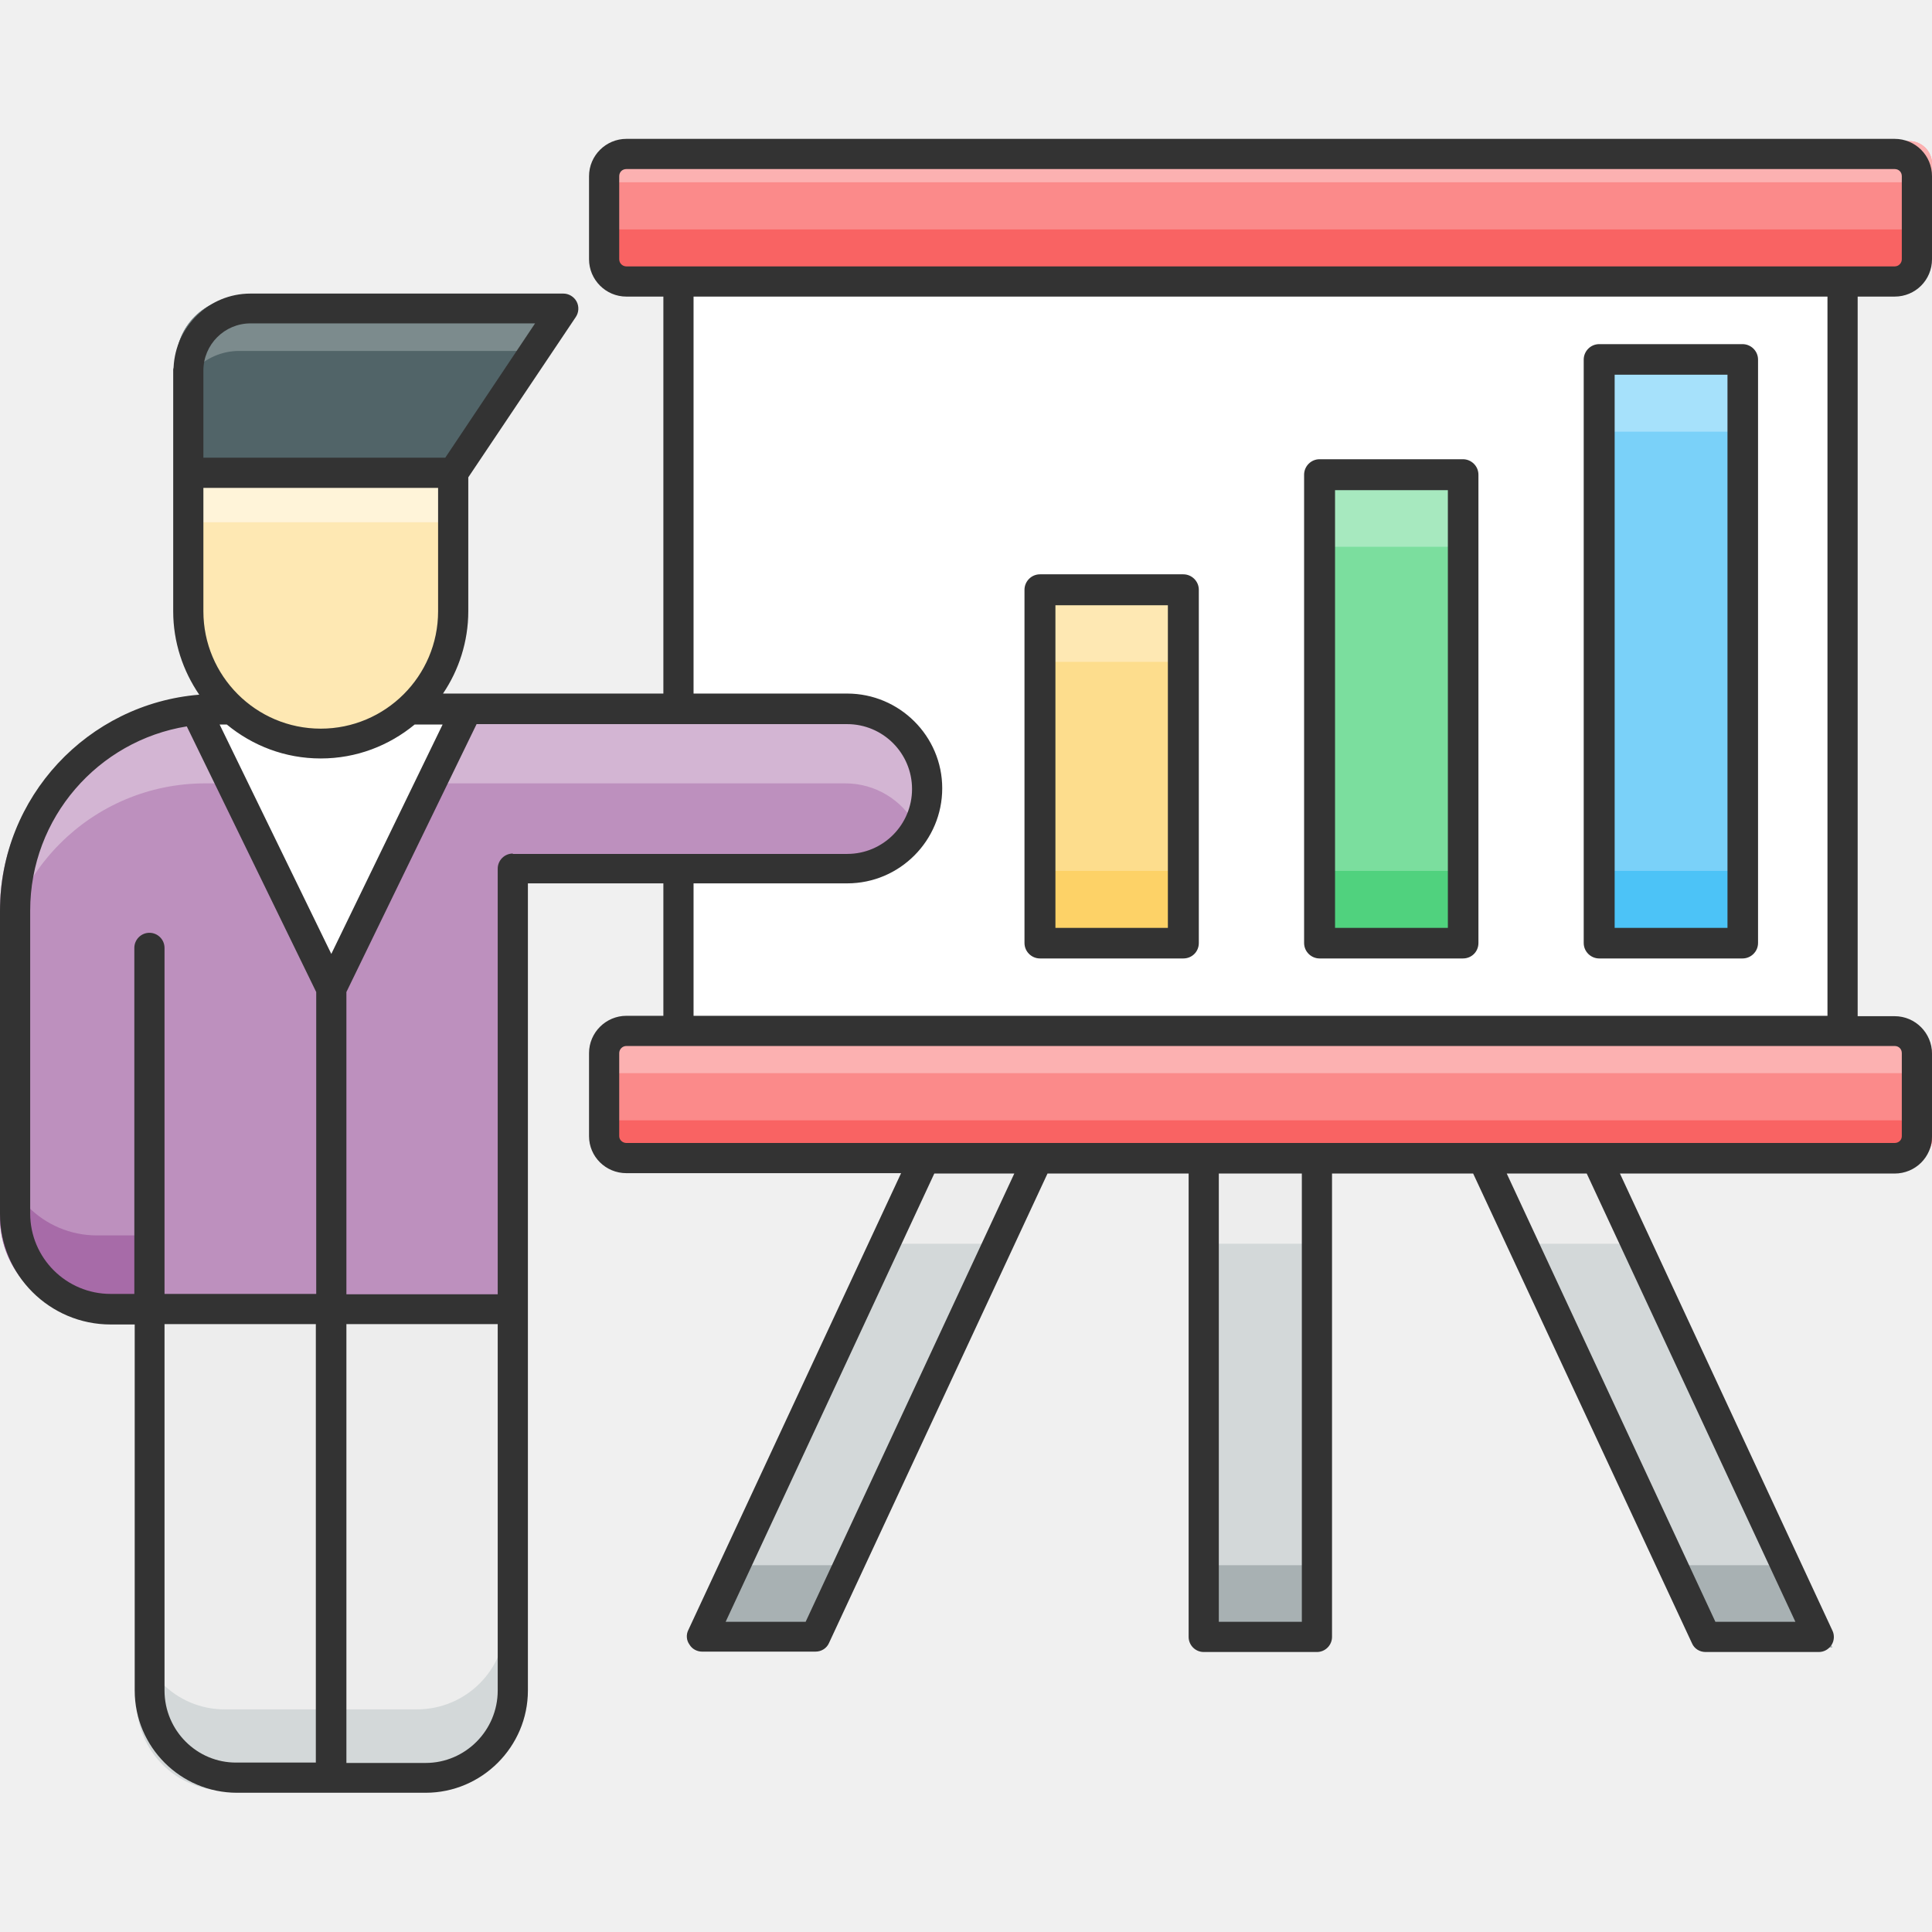
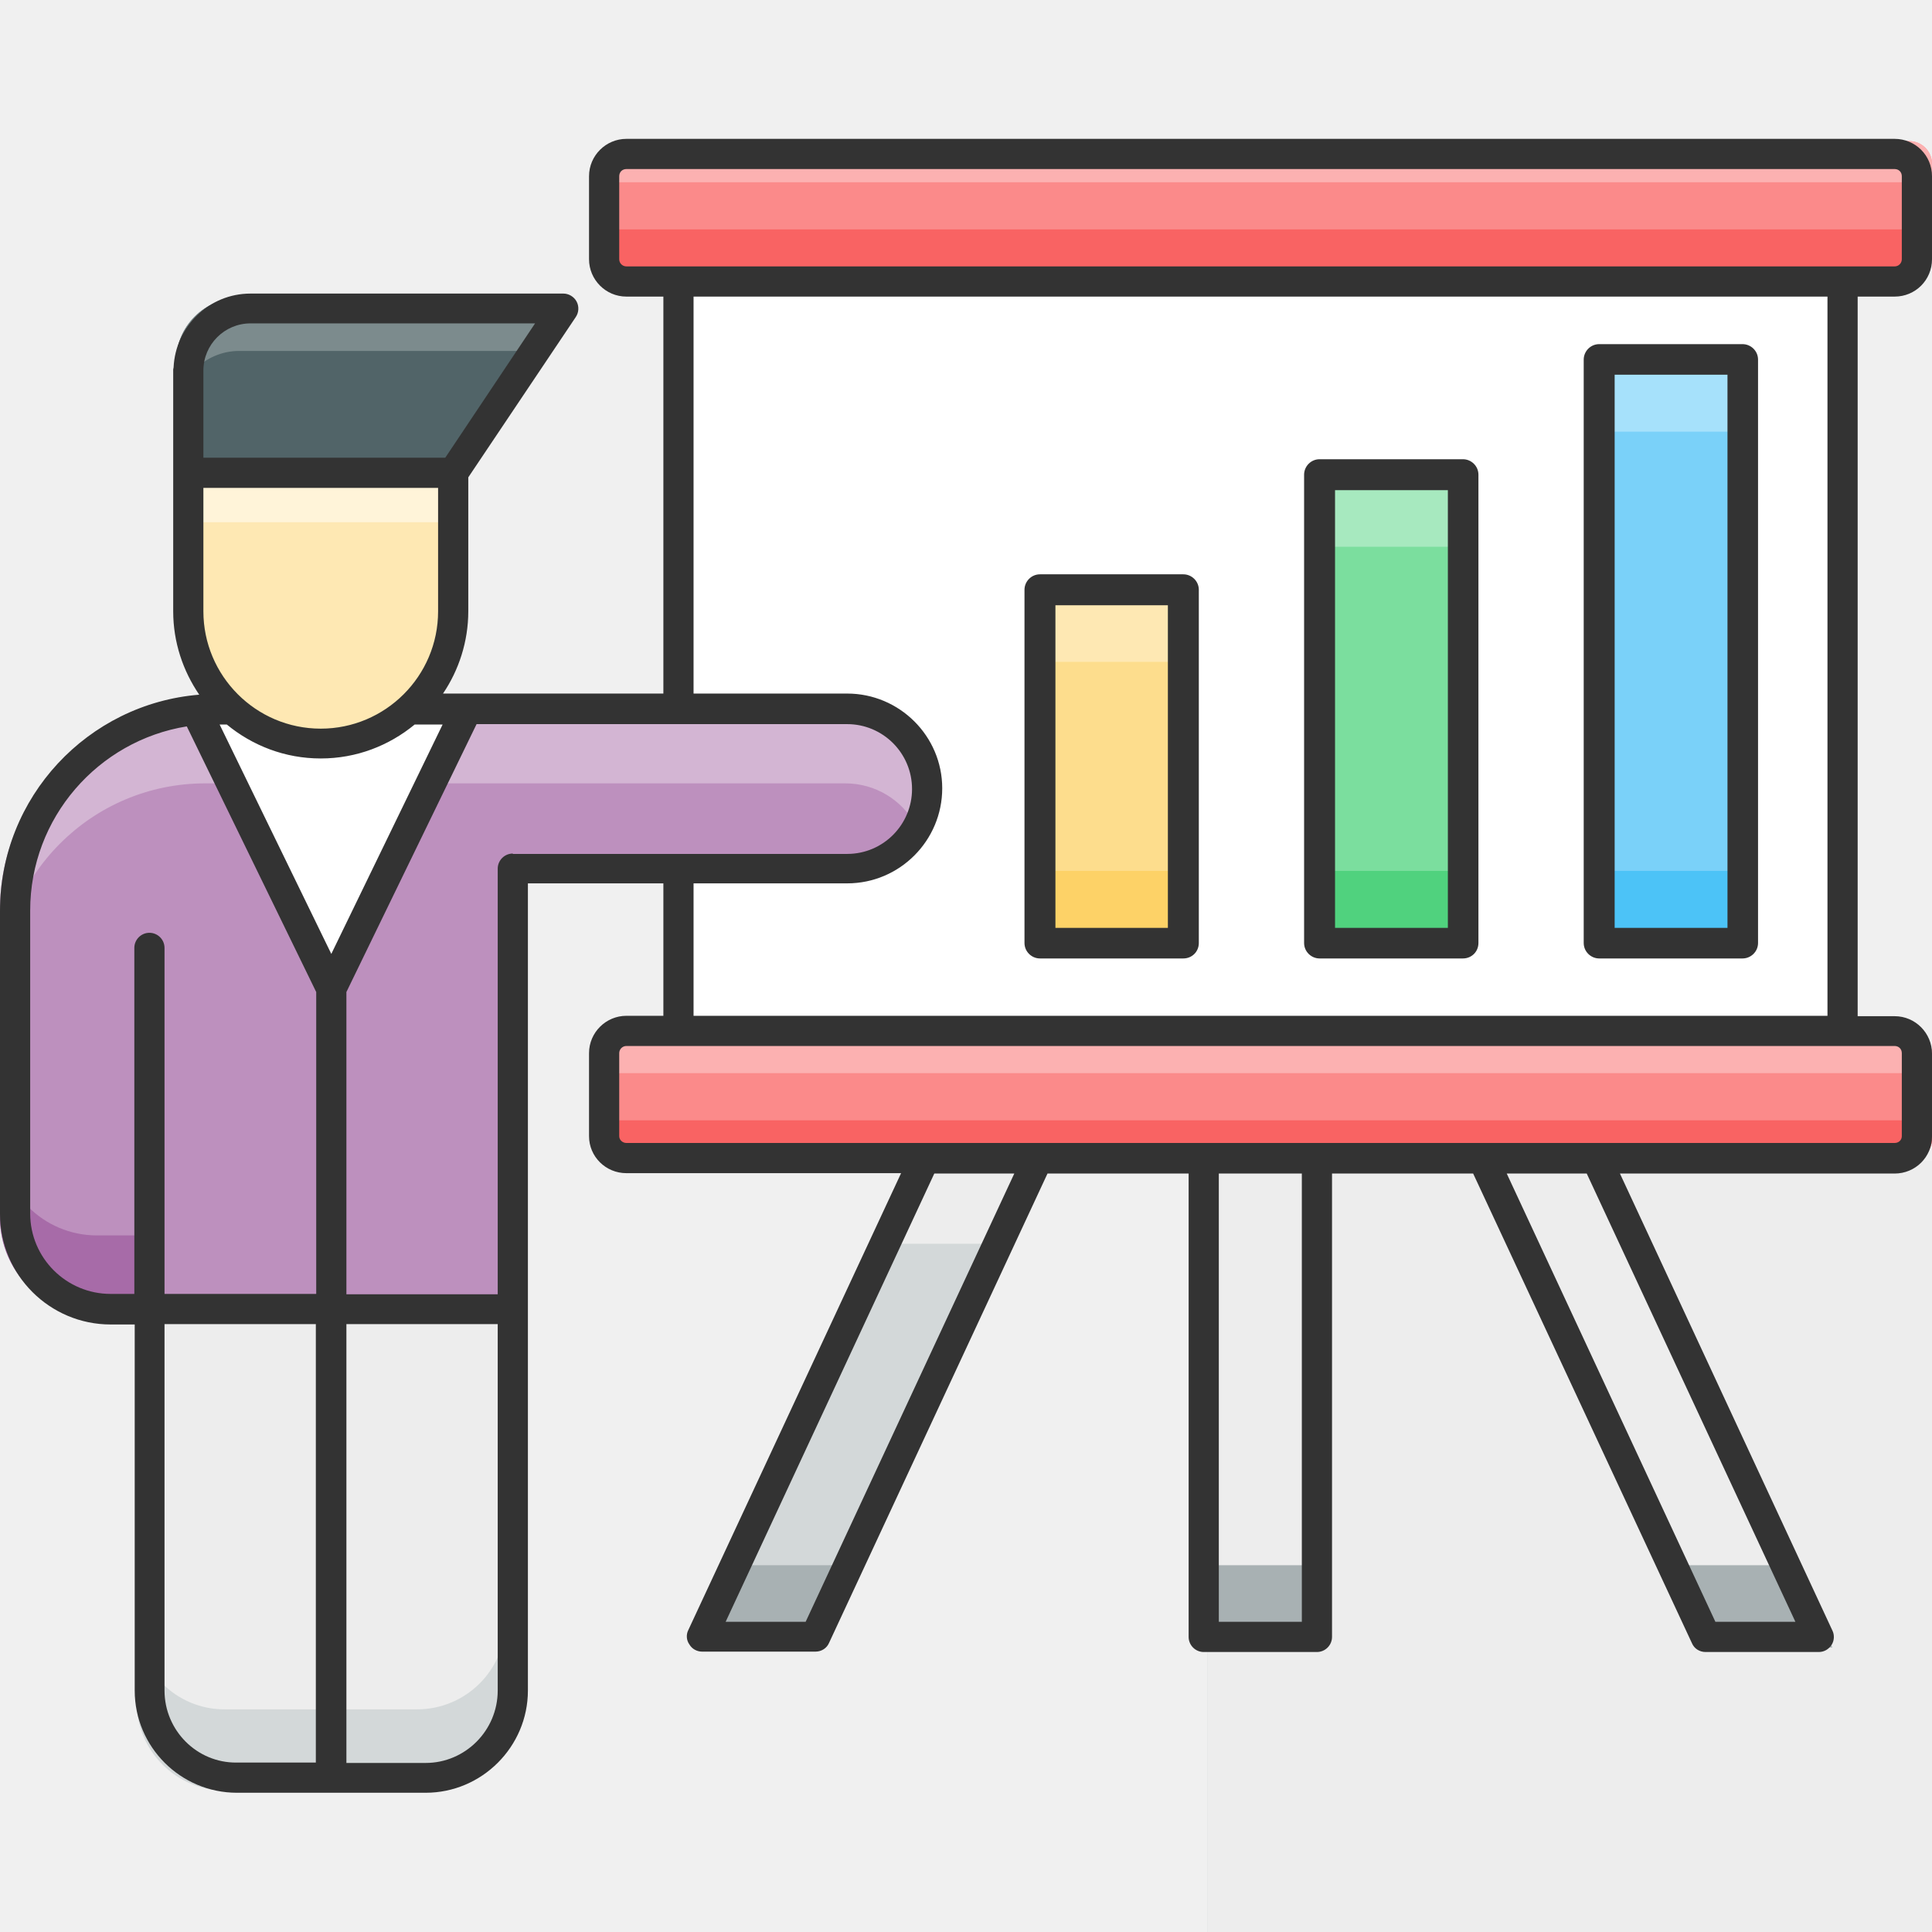
<svg xmlns="http://www.w3.org/2000/svg" id="Layer_1" style="enable-background:new 0 0 512 512;" version="1.1" viewBox="0 0 512 512" xml:space="preserve">
  <style type="text/css">
	.st0{fill:#D3D8D9;}
	.st1{fill:#EDEDED;}
	.st2{fill:#A8B1B3;}
	.st3{fill:#FFFFFF;}
	.st4{fill:#FB8A8A;}
	.st5{fill:#FCB1B1;}
	.st6{fill:#F96363;}
	.st7{fill:#BD90BE;}
	.st8{fill:#D3B5D3;}
	.st9{fill:#A76BA8;}
	.st10{fill:#FEE8B3;}
	.st11{fill:#FFF4D9;}
	.st12{fill:#516468;}
	.st13{fill:#7C8B8D;}
	.st14{fill:#7AD1F9;}
	.st15{fill:#7BDE9E;}
	.st16{fill:#FDDD8D;}
	.st17{fill:#A6E1FB;}
	.st18{fill:#50D27E;}
	.st19{fill:#FDD267;}
	.st20{fill:#4CC3F7;}
	.st21{fill:#A7E9BF;}
	.st22{fill:#333333;}
</style>
  <g>
    <g>
      <g>
        <g>
          <g>
            <g>
              <g>
-                 <rect class="st0" height="128.8" width="30.5" x="320" y="307.8" />
+                 <rect class="st0" height="512px" width="512px" x="320" y="307.8" />
              </g>
              <g>
                <g>
                  <polygon class="st0" points="485.6,436.6 455.2,436.6 395.2,307.8 425.7,307.8         " />
                </g>
                <g>
                  <polygon class="st0" points="275.3,307.8 215.4,436.6 184.9,436.6 244.9,307.8         " />
                </g>
              </g>
            </g>
            <g>
              <g>
-                 <rect class="st1" height="21.8" width="30.5" x="320" y="307.8" />
+                 <rect class="st1" height="512px" width="512px" x="320" y="307.8" />
              </g>
              <g>
                <g>
                  <polygon class="st1" points="435.8,329.6 405.4,329.6 395.2,307.8 425.7,307.8         " />
                </g>
                <g>
                  <polygon class="st2" points="485.6,436.6 455.1,436.6 445,414.8 475.5,414.8         " />
                </g>
                <g>
                  <polygon class="st2" points="184.9,436.6 215.4,436.6 225.6,414.8 195.1,414.8         " />
                </g>
                <g>
                  <polygon class="st1" points="275.3,307.8 265.2,329.6 234.7,329.6 244.9,307.8         " />
                </g>
              </g>
            </g>
            <g>
              <g>
                <rect class="st2" height="21.8" width="30.5" x="320" y="414.8" />
              </g>
            </g>
          </g>
          <rect class="st3" height="201.8" width="313.3" x="178.6" y="71.7" />
          <g>
            <g>
              <path class="st4" d="M512,43.4v22.3c0,3.3-2.7,6-6,6H164.5c-3.3,0-6-2.7-6-6V43.4c0-3.3,2.7-6,6-6H506        C509.3,37.4,512,40.1,512,43.4z" />
            </g>
            <g>
              <path class="st5" d="M512,43.4v10.9c0-3.3-2.7-6-6-6H164.5c-3.3,0-6,2.7-6,6V43.4c0-3.3,2.7-6,6-6H506        C509.3,37.4,512,40.1,512,43.4z" />
            </g>
            <g>
              <path class="st6" d="M512,54.8v10.9c0,3.3-2.7,6-6,6H164.5c-3.3,0-6-2.7-6-6V54.8c0,3.3,2.7,6,6,6H506        C509.3,60.8,512,58.1,512,54.8z" />
            </g>
          </g>
          <g>
            <g>
              <path class="st4" d="M512,279.5v22.3c0,3.3-2.7,6-6,6H164.5c-3.3,0-6-2.7-6-6v-22.3c0-3.3,2.7-6,6-6H506        C509.3,273.5,512,276.2,512,279.5z" />
            </g>
            <g>
              <path class="st5" d="M512,279.5v10.9c0-3.3-2.7-6-6-6H164.5c-3.3,0-6,2.7-6,6v-10.9c0-3.3,2.7-6,6-6H506        C509.3,273.5,512,276.2,512,279.5z" />
            </g>
            <g>
              <path class="st6" d="M512,290.9v10.9c0,3.3-2.7,6-6,6H164.5c-3.3,0-6-2.7-6-6v-10.9c0,3.3,2.7,6,6,6H506        C509.3,296.8,512,294.2,512,290.9z" />
            </g>
          </g>
        </g>
        <g>
          <g>
            <g>
              <path class="st7" d="M0,241.1l0,81.6c0,14.2,11.5,25.7,25.7,25.7H134V229.7H224c5.9,0,11.3-2.4,15.2-6.3        c3.9-3.9,6.3-9.3,6.3-15.2c0-11.9-9.6-21.5-21.5-21.5H54.4C24.3,186.7,0,211.1,0,241.1z" />
            </g>
            <g>
              <path class="st8" d="M0,241.1l0,20.9c0-30,24.3-54.4,54.4-54.4H224c8.1,0,15.1,4.5,18.7,11.1c1.8-3.1,2.8-6.7,2.8-10.5        c0-11.9-9.6-21.5-21.5-21.5H54.4C24.4,186.7,0,211.1,0,241.1z" />
            </g>
            <g>
              <path class="st9" d="M0,301.7v21c0,14.2,11.5,25.7,25.7,25.7h10.5v-21H25.7C11.5,327.4,0,315.9,0,301.7z" />
            </g>
            <g>
              <path class="st1" d="M36.2,345.6v105.5c0,13,10.5,23.5,23.5,23.5h50.8c13,0,23.5-10.5,23.5-23.5V345.6H36.2z" />
            </g>
            <g>
              <path class="st0" d="M36.2,429.6V451c0,13,10.5,23.5,23.5,23.5h50.8c13,0,23.5-10.5,23.5-23.5v-21.5c0,13-10.5,23.5-23.5,23.5        H59.7C46.7,453.1,36.2,442.6,36.2,429.6z" />
            </g>
          </g>
          <polygon class="st3" points="48.6,187 85.1,262.1 121.6,187     " />
          <g>
            <path class="st10" d="M46.7,95.3v65.2c0,19.7,16,35.7,35.7,35.7c19.7,0,35.7-16,35.7-35.7V95.3H46.7z" />
          </g>
          <g>
            <rect class="st11" height="43.1" width="71.3" x="46.7" y="95.3" />
          </g>
          <g>
            <g>
              <path class="st12" d="M147.6,79L118,123.2H46.7V95.7c0-9.2,7.5-16.7,16.7-16.7H147.6z" />
            </g>
            <g>
              <path class="st13" d="M147.6,79L138.2,93H63.4c-9.2,0-16.7,7.6-16.7,16.8V95.7c0-9.2,7.5-16.7,16.7-16.7H147.6z" />
            </g>
          </g>
        </g>
      </g>
      <g>
        <g>
          <rect class="st14" height="154.6" width="38" x="423.8" y="95.3" />
        </g>
        <g>
          <rect class="st15" height="124.1" width="38" x="349.7" y="125.8" />
        </g>
        <g>
          <rect class="st16" height="93.6" width="38" x="275.7" y="156.3" />
        </g>
        <g>
          <rect class="st17" height="19.1" width="38" x="423.8" y="95.3" />
        </g>
        <g>
          <rect class="st18" height="19.1" width="38" x="349.7" y="230.8" />
        </g>
        <g>
          <rect class="st19" height="19.1" width="38" x="275.7" y="230.8" />
        </g>
        <g>
          <rect class="st20" height="19.1" width="38" x="423.8" y="230.8" />
        </g>
        <g>
          <rect class="st21" height="19.1" width="38" x="349.7" y="125.8" />
        </g>
        <g>
          <rect class="st10" height="19.1" width="38" x="275.7" y="156.3" />
        </g>
        <g>
          <path class="st22" d="M461.8,254h-38c-2.2,0-4.1-1.8-4.1-4.1V95.3c0-2.2,1.8-4.1,4.1-4.1h38c2.2,0,4.1,1.8,4.1,4.1v154.6      C465.9,252.2,464,254,461.8,254z M427.9,245.9h29.9V99.3h-29.9V245.9z" />
        </g>
        <g>
          <path class="st22" d="M387.7,254h-38c-2.2,0-4.1-1.8-4.1-4.1V125.8c0-2.2,1.8-4.1,4.1-4.1h38c2.2,0,4.1,1.8,4.1,4.1v124.1      C391.8,252.2,390,254,387.7,254z M353.8,245.9h29.9v-116h-29.9V245.9z" />
        </g>
        <g>
          <path class="st22" d="M313.6,254h-38c-2.2,0-4.1-1.8-4.1-4.1v-93.6c0-2.2,1.8-4.1,4.1-4.1h38c2.2,0,4.1,1.8,4.1,4.1v93.6      C317.7,252.2,315.9,254,313.6,254z M279.7,245.9h29.8v-85.5h-29.8V245.9z" />
        </g>
      </g>
    </g>
    <path class="st22" d="M502.1,78.6c5.5,0,9.9-4.4,9.9-9.9v-22c0-5.5-4.4-9.9-9.9-9.9H166c-5.4,0-9.9,4.4-9.9,9.9v22   c0,5.4,4.4,9.9,9.9,9.9h9.8v105.2h-58.4c4.2-6.2,6.7-13.8,6.7-21.8v-35.5L152.6,84c0.8-1.2,0.9-2.8,0.2-4.1   c-0.7-1.3-2.1-2.1-3.5-2.1H66.4c-11,0-19.9,8.7-20.4,19.6c0,0.2-0.1,0.3-0.1,0.5V162c0,8.2,2.6,15.8,6.9,22.1   C23.3,186.5,0,211.2,0,241.4v80.3c0,16.2,13.2,29.3,29.3,29.3h6.4V448c0,15,12.2,27.1,27.1,27.1h50c14.9,0,27.1-12.2,27.1-27.1   V251.2c0-0.1,0-0.1,0-0.2v-16.9h35.9v35.1H166c-5.4,0-9.9,4.4-9.9,9.9v22c0,5.4,4.4,9.8,9.9,9.8h72.8l-56.4,121.1   c-0.6,1.2-0.5,2.7,0.3,3.8c0.7,1.2,2,1.9,3.4,1.9h30c1.6,0,3-0.9,3.6-2.3L277.6,311H315v122.8c0,2.2,1.8,4,4,4h30c2.2,0,4-1.8,4-4   V311h37.4l58,124.5c0.6,1.4,2,2.3,3.6,2.3h30c1.4,0,2.6-0.7,3.4-1.9c0.7-1.1,0.8-2.6,0.2-3.8L429.3,311h72.8c5.5,0,9.9-4.4,9.9-9.8   v-22c0-5.4-4.4-9.9-9.9-9.9h-9.8V78.6H502.1z M53.9,98.2c0-6.9,5.6-12.5,12.5-12.5h75.4L118,121.3H53.9V98.2z M53.9,129.3h62.2V162   c0,17.2-14,31.1-31.1,31.1c-17.2,0-31.1-14-31.1-31.1V129.3z M117.3,192l-29.5,60.8L58.2,192h1.9c6.8,5.6,15.4,9,24.9,9   c9.5,0,18.1-3.4,24.9-9H117.3z M29.3,342.9c-11.7,0-21.3-9.5-21.3-21.3v-80.3c0-24.6,18-45,41.5-48.8l34.3,70.4v80H43.6v-91.7   c0-2.2-1.8-4-4-4s-4,1.8-4,4v91.7H29.3z M43.6,448v-97.1h40.1v116.2h-21C52.2,467.2,43.6,458.6,43.6,448z M112.8,467.2h-21V350.9   h40.1V448C131.9,458.6,123.3,467.2,112.8,467.2z M135.9,226.2c-2.2,0-4,1.8-4,4v112.8H91.8v-80.1l34.5-71h98.2   c9.5,0,17.2,7.7,17.2,17.2c0,9.4-7.6,17.2-17.2,17.2H135.9z M224.5,183.8h-40.7V78.6h300.5v190.6H183.8v-35.1h40.7   c14,0,25.2-11.4,25.2-25.2C249.7,195.1,238.4,183.8,224.5,183.8z M213.5,429.8h-21.2L247.6,311h21.2L213.5,429.8z M345,429.8h-22   V311h22V429.8z M475.8,429.8h-21.2L399.3,311h21.2L475.8,429.8z M502.1,277.2c1.1,0,1.9,0.8,1.9,1.9v22c0,1-0.8,1.8-1.9,1.8H166   c-1,0-1.9-0.8-1.9-1.8v-22c0-1,0.8-1.9,1.9-1.9H502.1z M166,70.6c-1,0-1.9-0.8-1.9-1.9v-22c0-1.1,0.8-1.9,1.9-1.9h336.1   c1.1,0,1.9,0.8,1.9,1.9v22c0,1-0.8,1.9-1.9,1.9H166z" />
  </g>
</svg>
